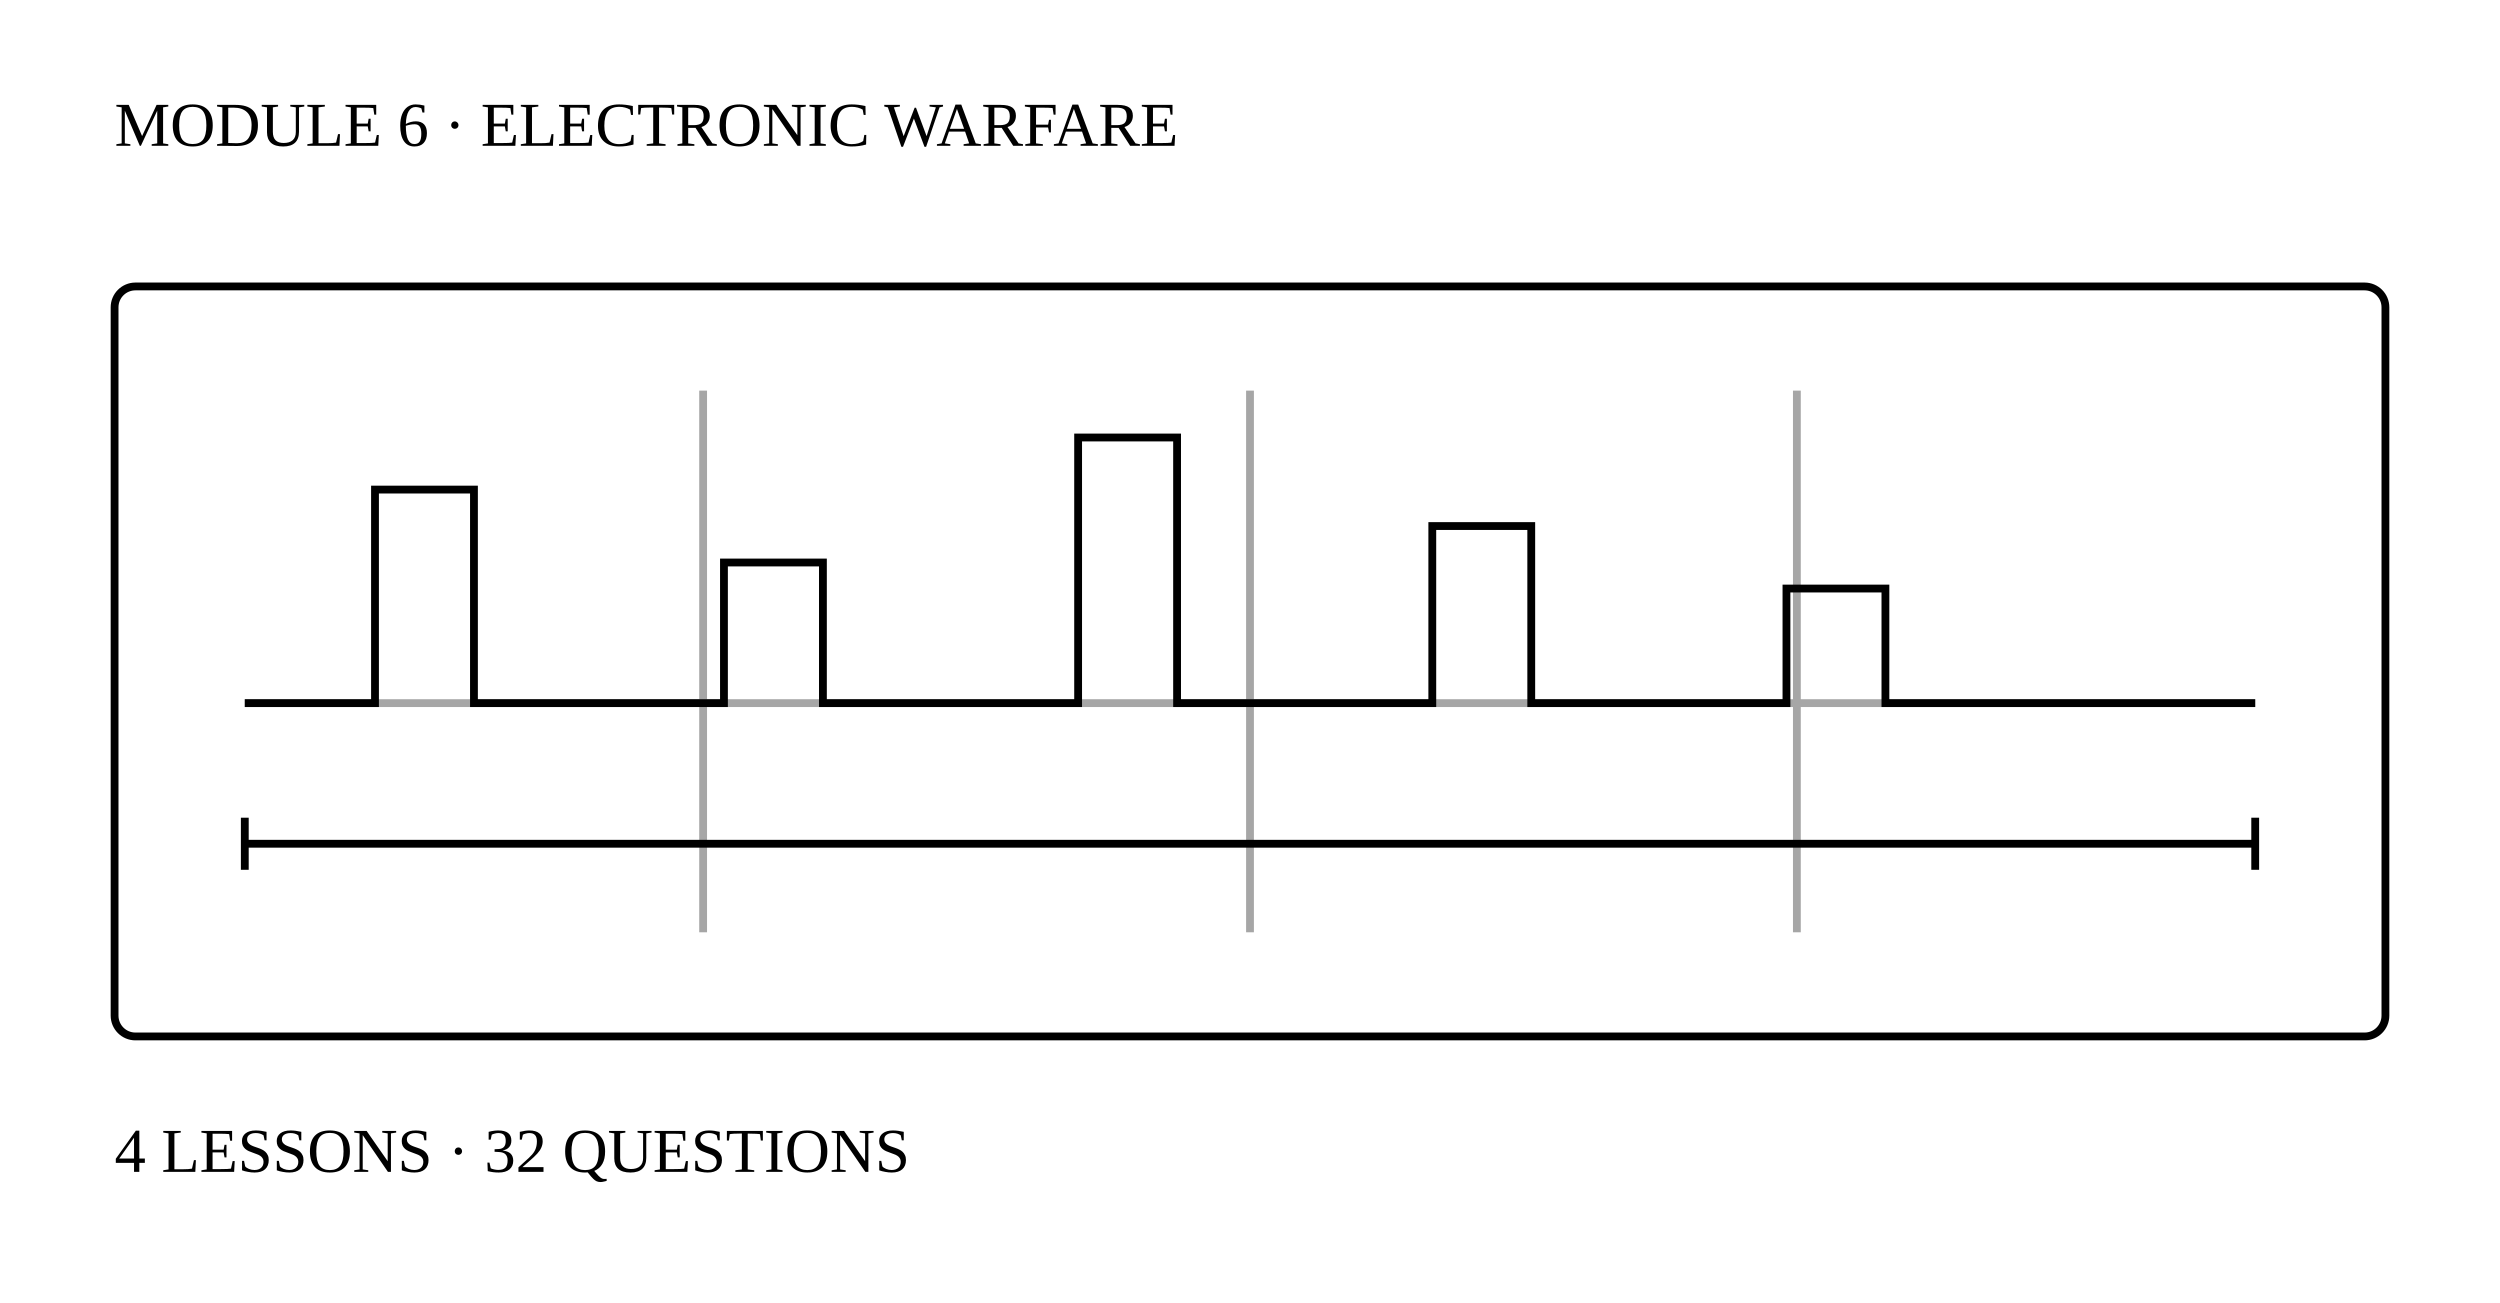
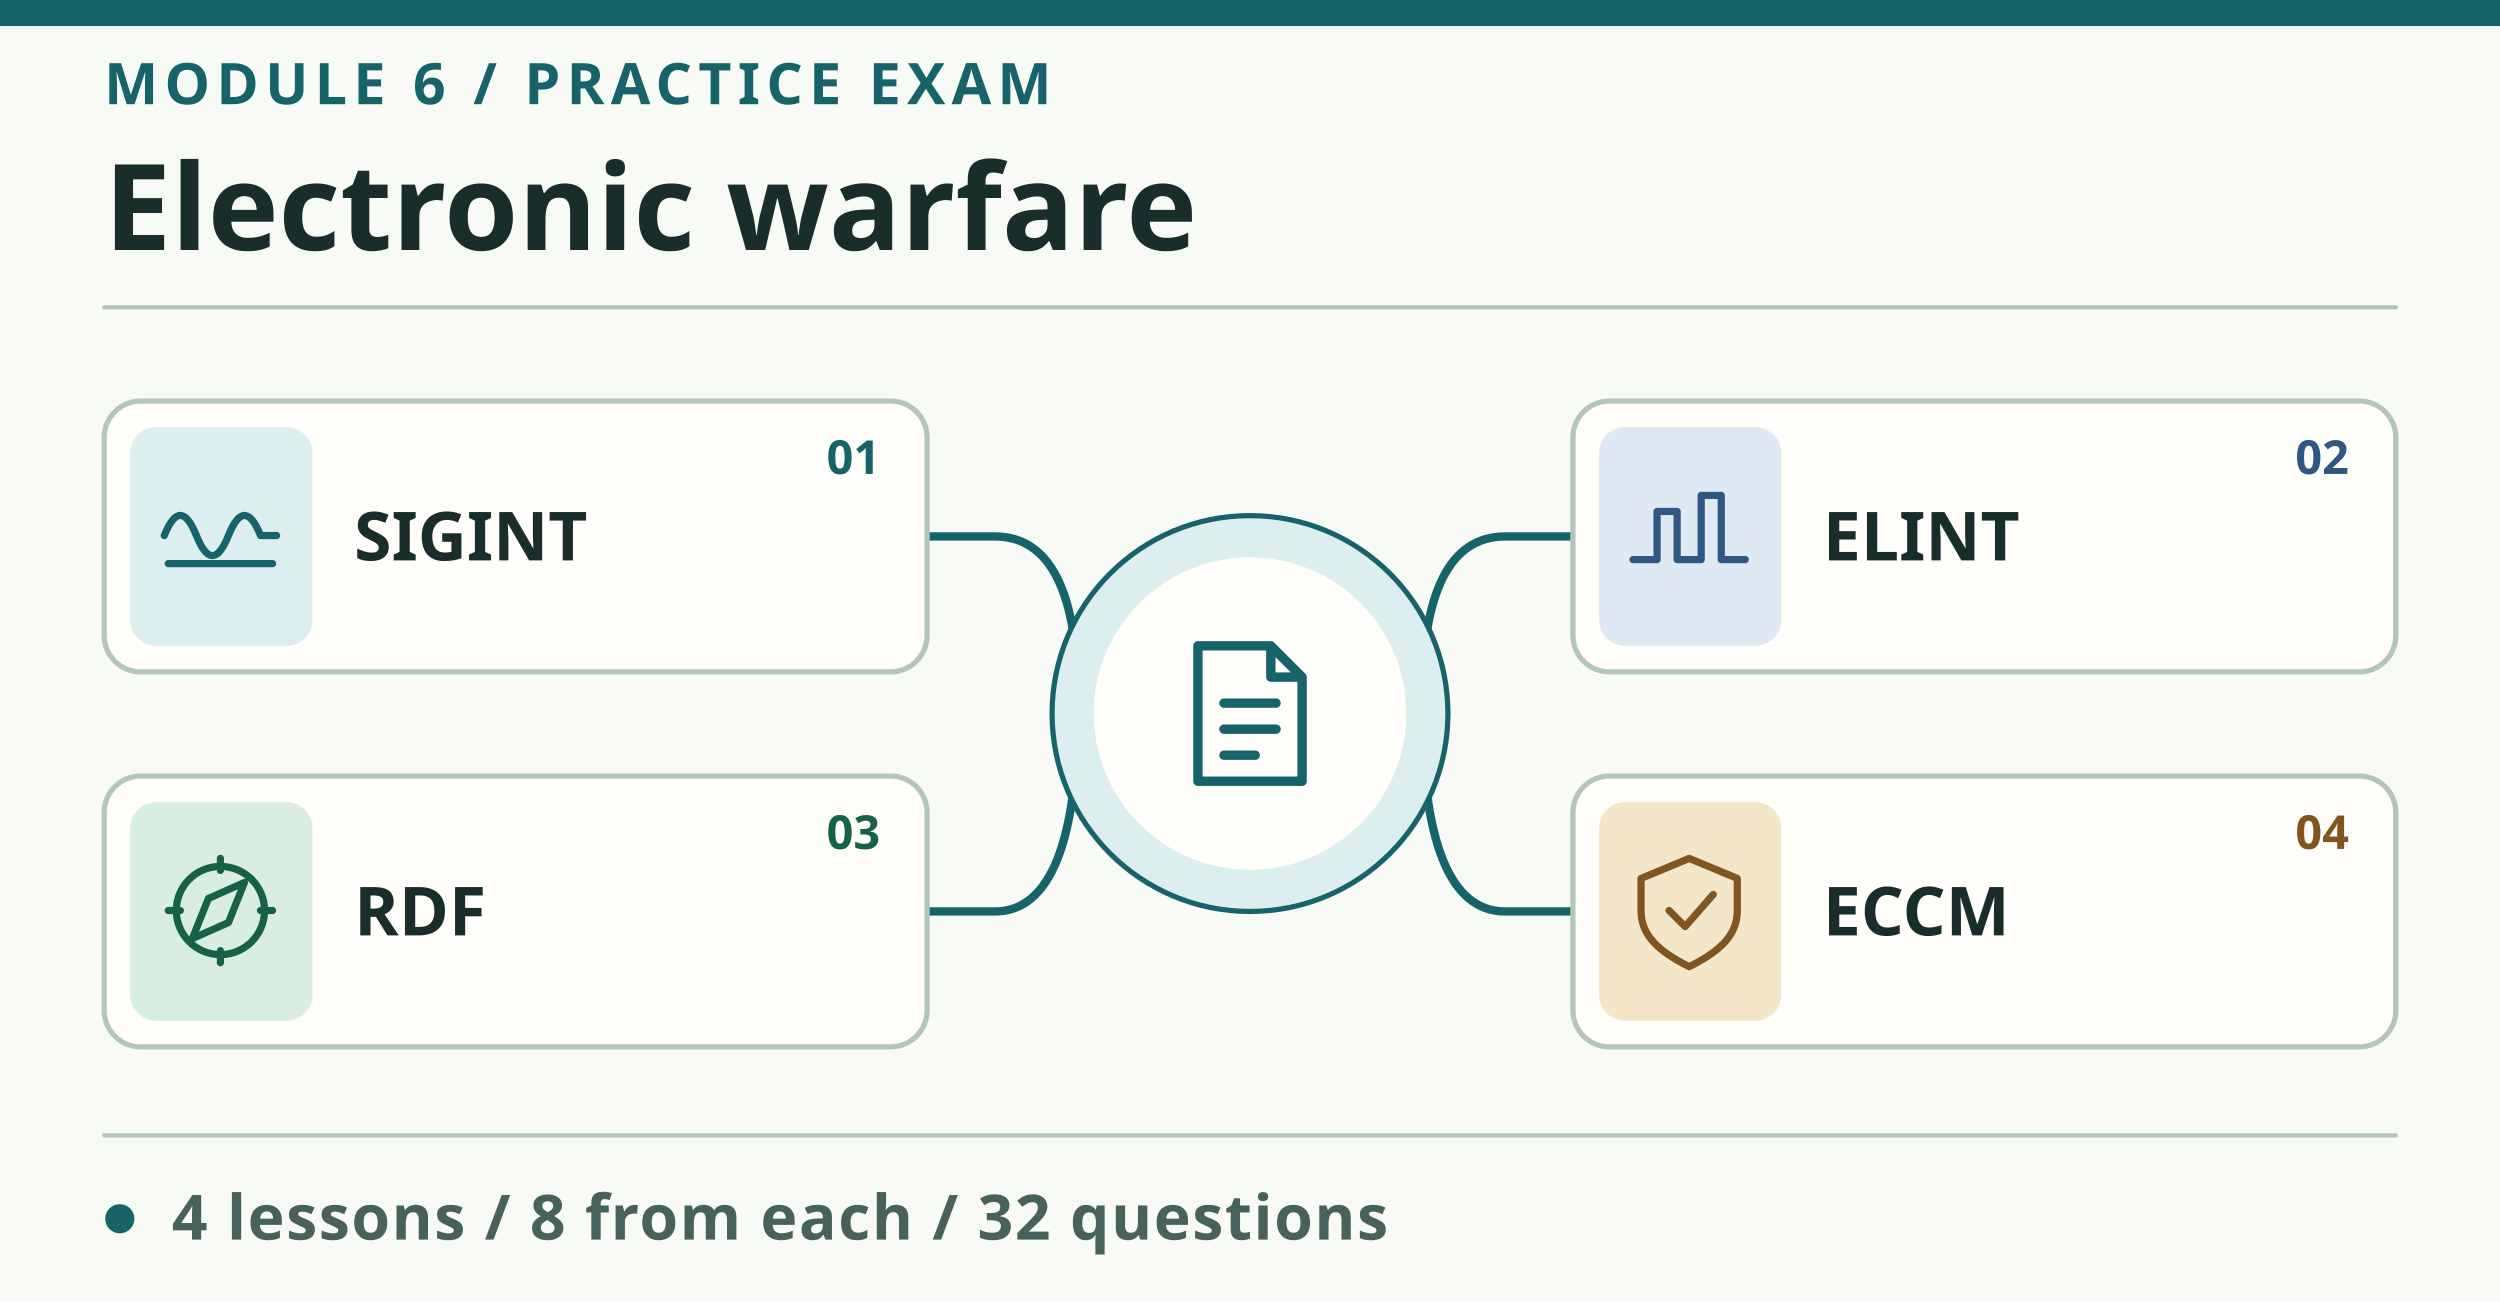
<svg viewBox="0 0 480 250" aria-hidden="true" focusable="false">
-   <text x="22" y="28">MODULE 6 · ELECTRONIC WARFARE</text>
-   <g fill="none" stroke="currentColor" stroke-width="1.5">
-     <rect x="22" y="55" width="436" height="144" rx="4" />
-     <path d="M47 135h386M135 75v104m105-104v104m105-104v104" opacity=".35" />
-     <path class="acc" d="M47 135h25v-41h19v41h48v-27h19v27h49v-51h19v51h49v-34h19v34h49v-22h19v22h71" />
-     <path d="M47 162h386m-386-5v10m386-10v10" />
+   <rect x="0" y="0" width="480" height="250" rx="0" fill="#f8faf5" stroke="none" />
+   <rect x="0" y="0" width="480" height="5" rx="0" fill="#16636a" stroke="none" />
+   <text x="20" y="20" text-anchor="start" style="font-family:system-ui,sans-serif;font-size:11px;font-weight:740;letter-spacing:0.11em;fill:#16636a">MODULE 6 / PRACTICE EXAM</text>
+   <text x="20" y="48" text-anchor="start" style="font-family:system-ui,sans-serif;font-size:23px;font-weight:720;letter-spacing:0em;fill:#192e2b">Electronic warfare</text>
+   <path d="M20 59H460" fill="none" stroke="#b4c5ba" stroke-width="0.8" stroke-linecap="round" stroke-linejoin="round" />
+   <path d="M178 103H191Q207 103 207 135H273Q273 103 289 103H302 M178 175H191Q207 175 207 135 M273 135Q273 175 289 175H302" fill="none" stroke="#16636a" stroke-width="1.6" stroke-linecap="round" stroke-linejoin="round" />
+   <circle cx="240" cy="137" r="38" fill="#dceeed" stroke="#16636a" />
+   <circle cx="240" cy="137" r="30" fill="#fffefa" stroke="none" />
+   <g transform="translate(224 121) scale(1)">
+     <path d="M6 3h14l6 6v20H6z M20 3v6h6 M11 14h10m-10 5h10m-10 5h6" fill="none" stroke="#16636a" stroke-width="1.8" stroke-linecap="round" stroke-linejoin="round" />
  </g>
-   <text class="t-mute" x="22" y="225">4 LESSONS · 32 QUESTIONS</text>
+   <rect x="20" y="77" width="158" height="52" rx="7" fill="#fffefa" stroke="#b4c5ba" />
+   <rect x="25" y="82" width="35" height="42" rx="5" fill="#dceeed" stroke="none" />
+   <g transform="translate(30 90.5) scale(0.77)">
+     <path d="M2 16q4-10 8 0t8 0t8 0h4 M3 23h26" fill="none" stroke="#16636a" stroke-width="1.8" stroke-linecap="round" stroke-linejoin="round" />
+   </g>
+   <text x="68" y="107.6" text-anchor="start" style="font-family:system-ui,sans-serif;font-size:13px;font-weight:650;letter-spacing:0em;fill:#192e2b">SIGINT</text>
+   <text x="169" y="91" text-anchor="end" style="font-family:system-ui,sans-serif;font-size:9px;font-weight:650;letter-spacing:0em;fill:#16636a">01</text>
+   <rect x="302" y="77" width="158" height="52" rx="7" fill="#fffefa" stroke="#b4c5ba" />
+   <rect x="307" y="82" width="35" height="42" rx="5" fill="#dfe9f4" stroke="none" />
+   <g transform="translate(312 90.5) scale(0.77)">
+     <path d="M2 22h6V10h5v12h6V6h5v16h6" fill="none" stroke="#305783" stroke-width="1.8" stroke-linecap="round" stroke-linejoin="round" />
+   </g>
+   <text x="350" y="107.6" text-anchor="start" style="font-family:system-ui,sans-serif;font-size:13px;font-weight:650;letter-spacing:0em;fill:#192e2b">ELINT</text>
+   <text x="451" y="91" text-anchor="end" style="font-family:system-ui,sans-serif;font-size:9px;font-weight:650;letter-spacing:0em;fill:#305783">02</text>
+   <rect x="20" y="149" width="158" height="52" rx="7" fill="#fffefa" stroke="#b4c5ba" />
+   <rect x="25" y="154" width="35" height="42" rx="5" fill="#d9eee0" stroke="none" />
+   <g transform="translate(30 162.5) scale(0.77)">
+     <path d="M27 16a11 11 0 1 1-22 0 11 11 0 1 1 22 0z M13 13l9-4-4 10-9 4z M16 3v3m0 20v3M3 16h3m20 0h3" fill="none" stroke="#176149" stroke-width="1.8" stroke-linecap="round" stroke-linejoin="round" />
+   </g>
+   <text x="68" y="179.6" text-anchor="start" style="font-family:system-ui,sans-serif;font-size:13px;font-weight:650;letter-spacing:0em;fill:#192e2b">RDF</text>
+   <text x="169" y="163" text-anchor="end" style="font-family:system-ui,sans-serif;font-size:9px;font-weight:650;letter-spacing:0em;fill:#176149">03</text>
+   <rect x="302" y="149" width="158" height="52" rx="7" fill="#fffefa" stroke="#b4c5ba" />
+   <rect x="307" y="154" width="35" height="42" rx="5" fill="#f4e7c9" stroke="none" />
+   <g transform="translate(312 162.5) scale(0.77)">
+     <path d="M16 3L28 8v8c0 6-4 10-12 14C8 26 4 22 4 16V8z M11 16l4 4 7-8" fill="none" stroke="#805520" stroke-width="1.8" stroke-linecap="round" stroke-linejoin="round" />
+   </g>
+   <text x="350" y="179.6" text-anchor="start" style="font-family:system-ui,sans-serif;font-size:13px;font-weight:650;letter-spacing:0em;fill:#192e2b">ECCM</text>
+   <text x="451" y="163" text-anchor="end" style="font-family:system-ui,sans-serif;font-size:9px;font-weight:650;letter-spacing:0em;fill:#805520">04</text>
+   <path d="M20 218H460" fill="none" stroke="#b4c5ba" stroke-width="0.8" stroke-linecap="round" stroke-linejoin="round" />
+   <circle cx="23" cy="234" r="2.8" fill="#16636a" stroke="none" />
+   <text x="33" y="238" text-anchor="start" style="font-family:system-ui,sans-serif;font-size:12px;font-weight:650;letter-spacing:0.025em;fill:#48615a">4 lessons   /   8 from each   /   32 questions</text>
</svg>
